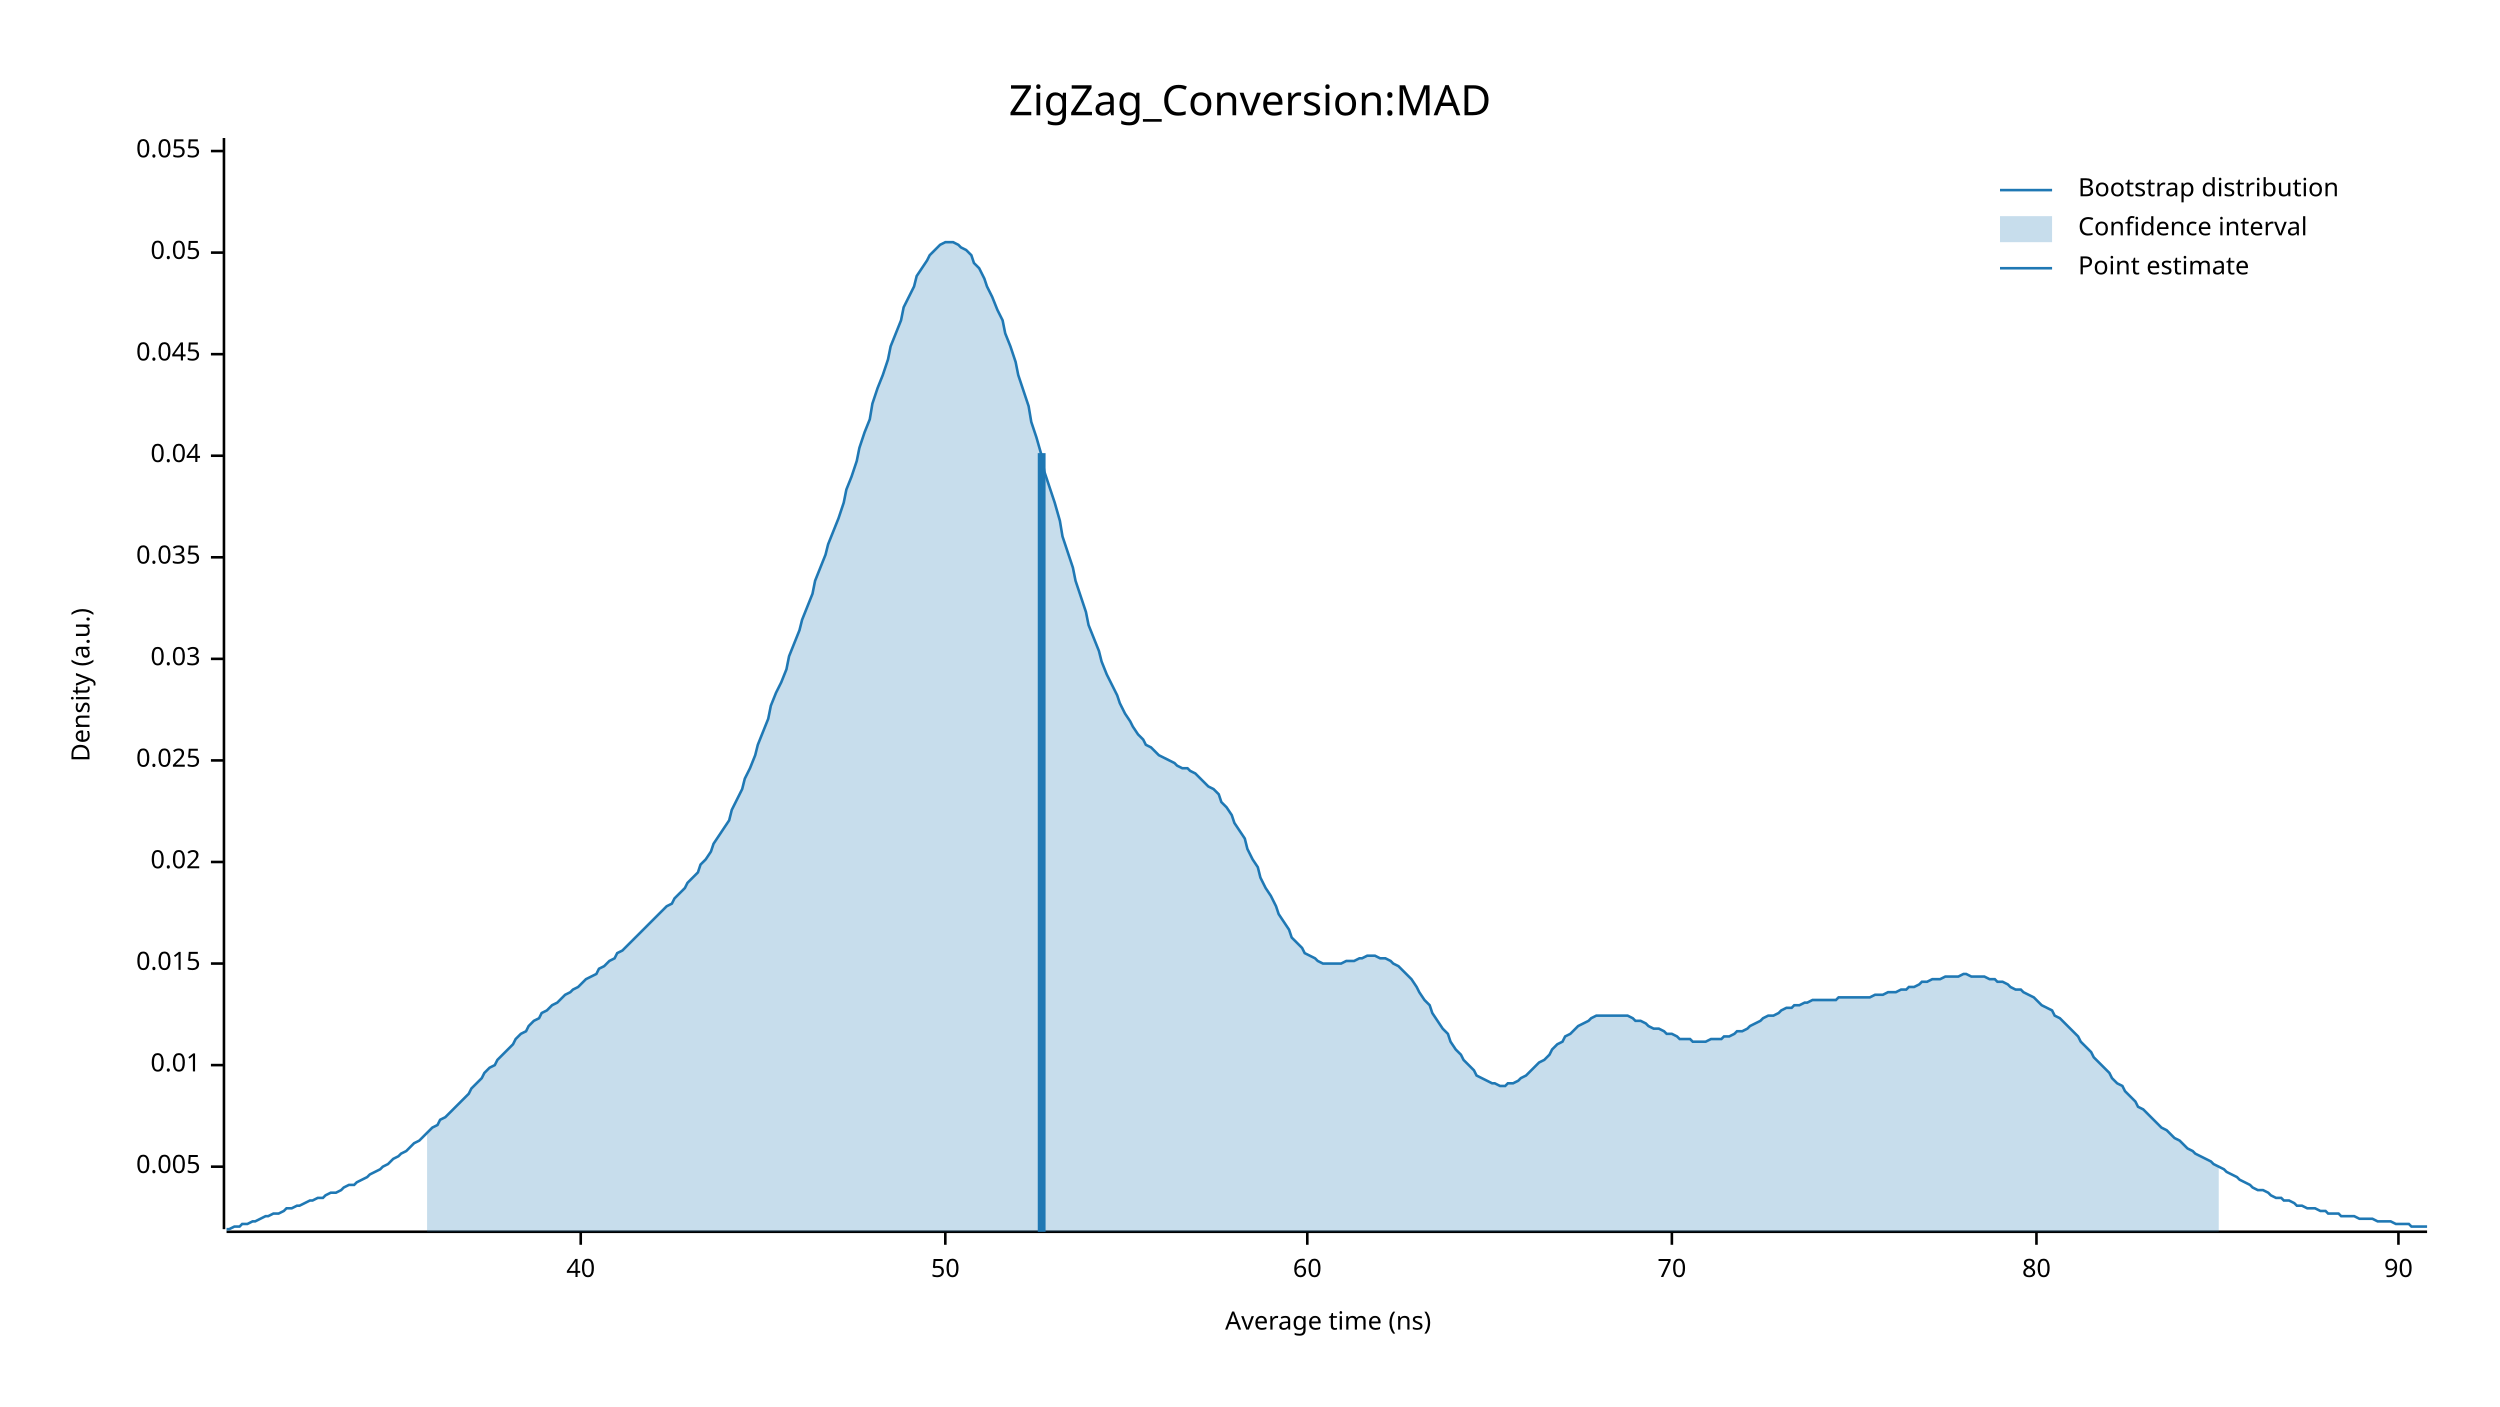
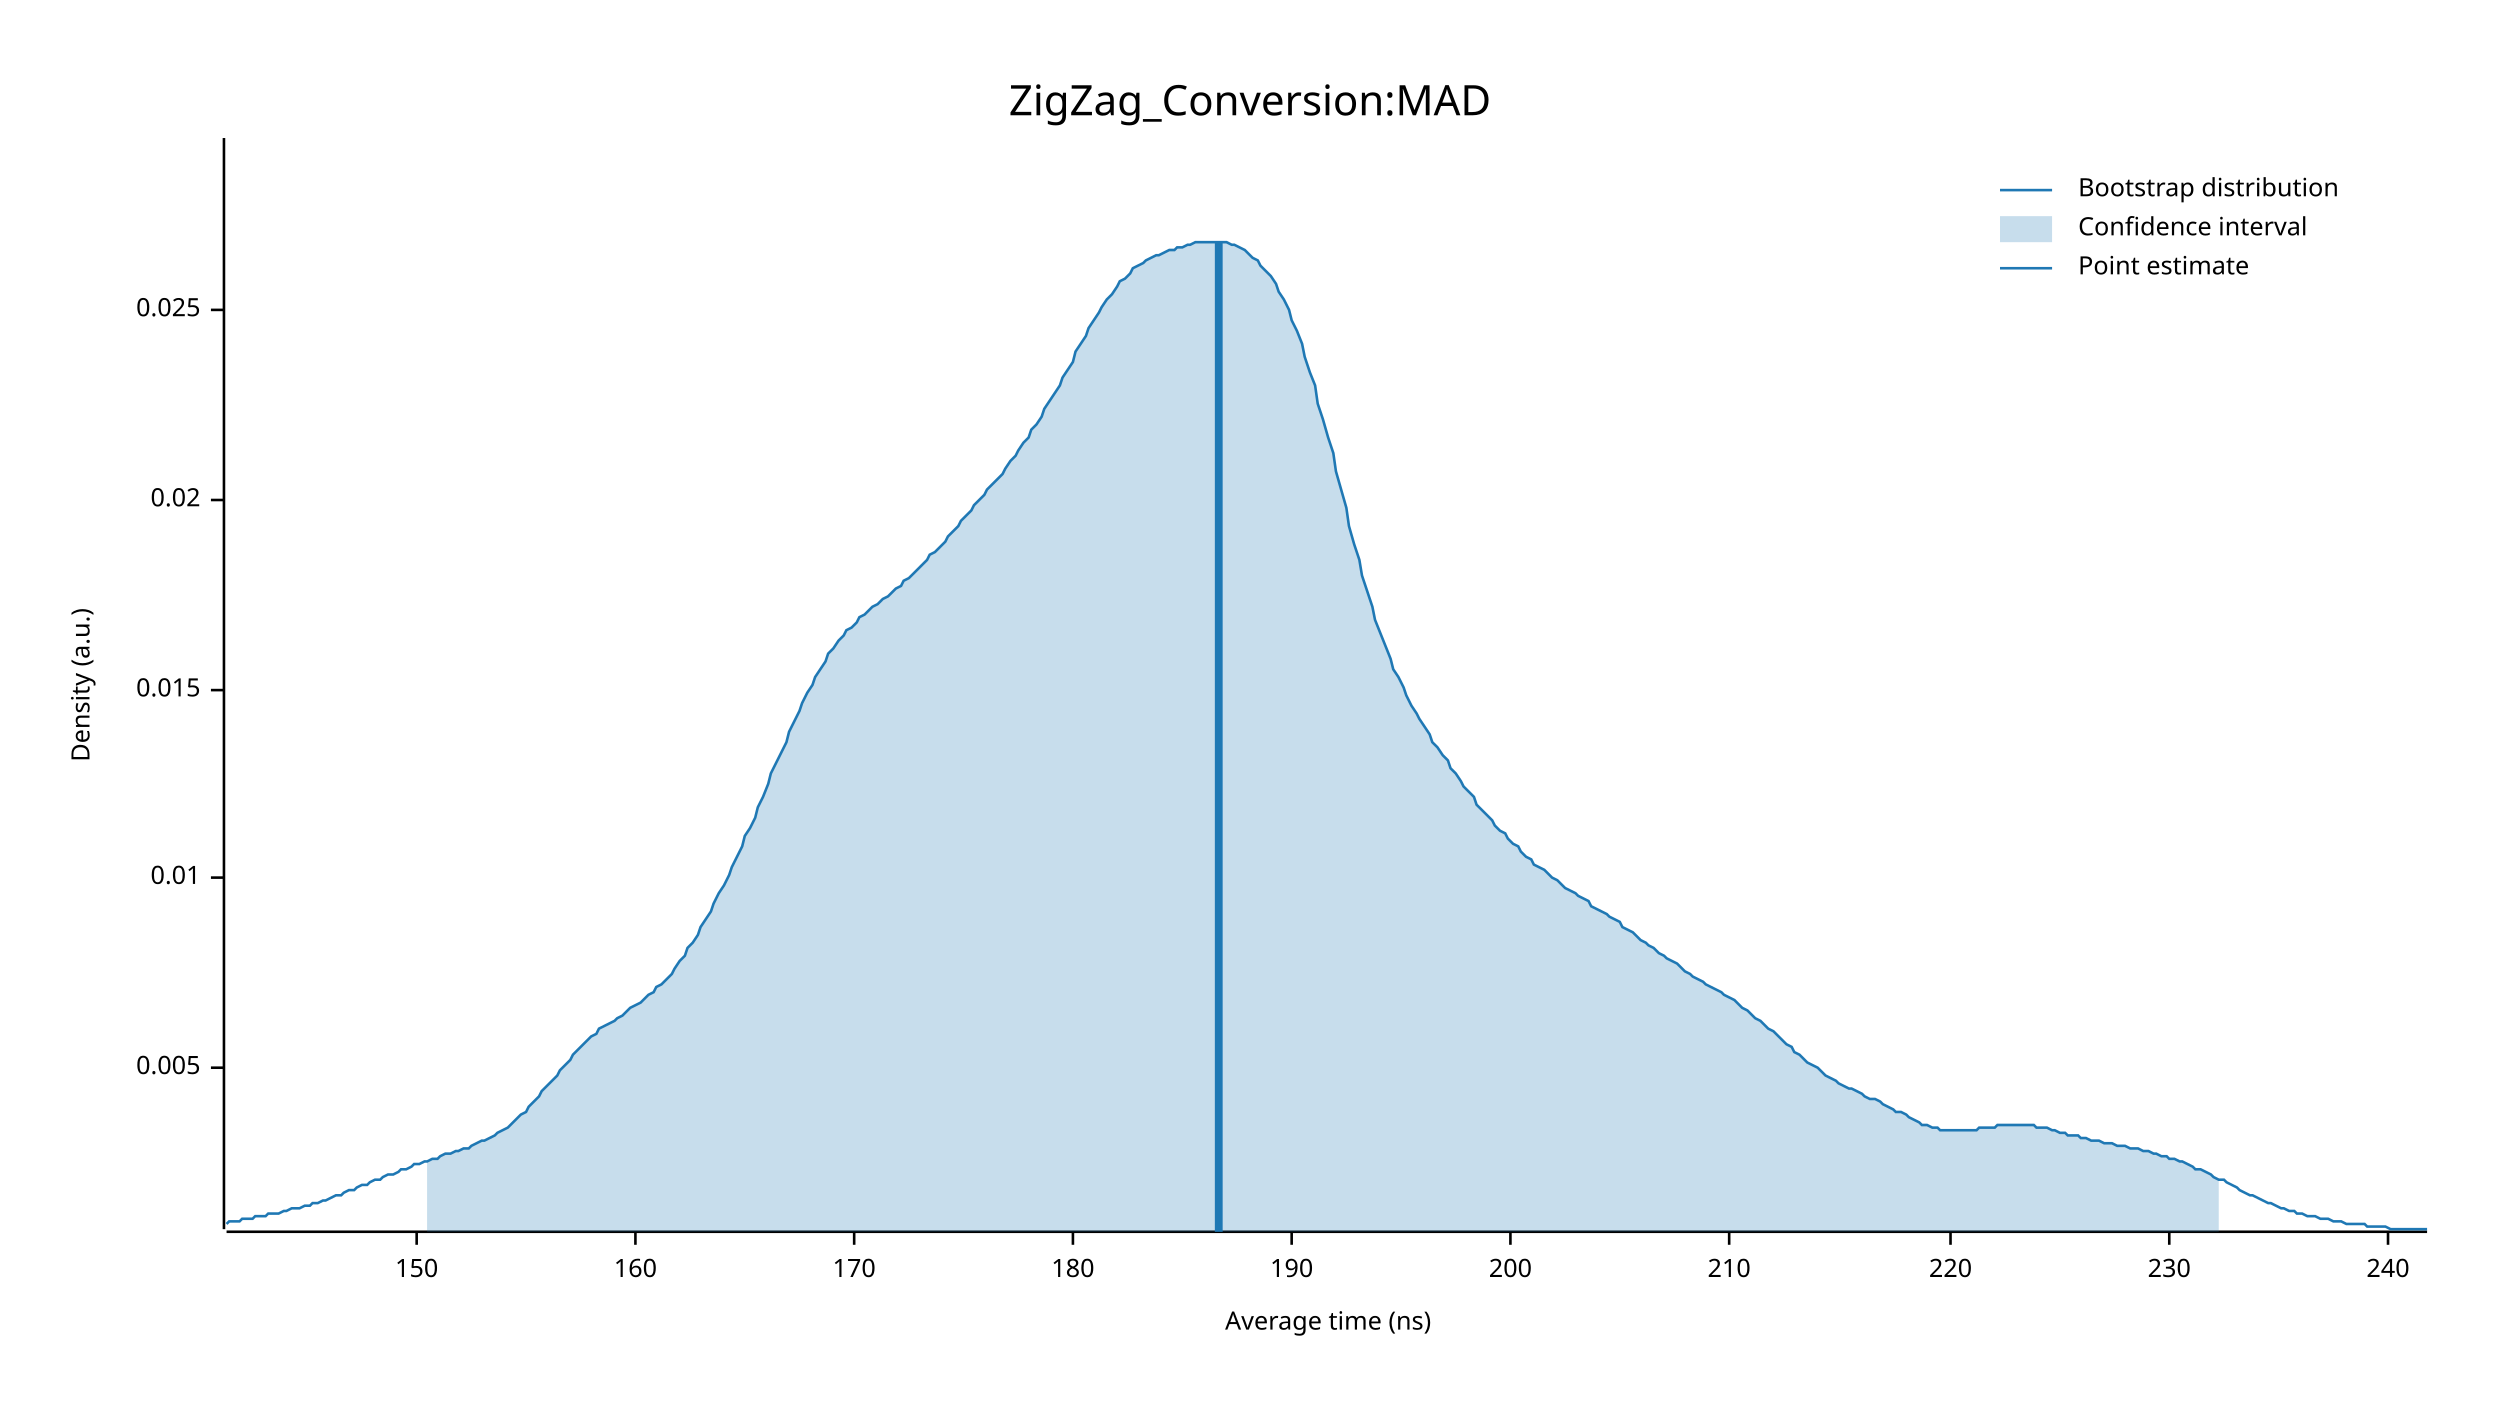
<svg xmlns="http://www.w3.org/2000/svg" width="960" height="540" viewBox="0 0 960 540">
  <text x="480" y="32" dy="0.76em" text-anchor="middle" font-family="sans-serif" font-size="16.129" opacity="1" fill="#000000">
ZigZag_Conversion:MAD
</text>
  <text x="27" y="263" dy="0.76em" text-anchor="middle" font-family="sans-serif" font-size="9.677" opacity="1" fill="#000000" transform="rotate(270, 27, 263)">
Density (a.u.)
</text>
  <text x="510" y="513" dy="-0.5ex" text-anchor="middle" font-family="sans-serif" font-size="9.677" opacity="1" fill="#000000">
Average time (ns)
</text>
  <polyline fill="none" opacity="1" stroke="#000000" stroke-width="1" points="86,53 86,472 " />
-   <text x="77" y="448" dy="0.5ex" text-anchor="end" font-family="sans-serif" font-size="9.677" opacity="1" fill="#000000">
+   <text x="77" y="410" dy="0.5ex" text-anchor="end" font-family="sans-serif" font-size="9.677" opacity="1" fill="#000000">
0.005
</text>
-   <polyline fill="none" opacity="1" stroke="#000000" stroke-width="1" points="81,448 86,448 " />
-   <text x="77" y="409" dy="0.5ex" text-anchor="end" font-family="sans-serif" font-size="9.677" opacity="1" fill="#000000">
+   <polyline fill="none" opacity="1" stroke="#000000" stroke-width="1" points="81,410 86,410 " />
+   <text x="77" y="337" dy="0.5ex" text-anchor="end" font-family="sans-serif" font-size="9.677" opacity="1" fill="#000000">
0.01
</text>
-   <polyline fill="none" opacity="1" stroke="#000000" stroke-width="1" points="81,409 86,409 " />
-   <text x="77" y="370" dy="0.5ex" text-anchor="end" font-family="sans-serif" font-size="9.677" opacity="1" fill="#000000">
+   <polyline fill="none" opacity="1" stroke="#000000" stroke-width="1" points="81,337 86,337 " />
+   <text x="77" y="265" dy="0.5ex" text-anchor="end" font-family="sans-serif" font-size="9.677" opacity="1" fill="#000000">
0.015
</text>
-   <polyline fill="none" opacity="1" stroke="#000000" stroke-width="1" points="81,370 86,370 " />
-   <text x="77" y="331" dy="0.5ex" text-anchor="end" font-family="sans-serif" font-size="9.677" opacity="1" fill="#000000">
+   <polyline fill="none" opacity="1" stroke="#000000" stroke-width="1" points="81,265 86,265 " />
+   <text x="77" y="192" dy="0.5ex" text-anchor="end" font-family="sans-serif" font-size="9.677" opacity="1" fill="#000000">
0.02
</text>
-   <polyline fill="none" opacity="1" stroke="#000000" stroke-width="1" points="81,331 86,331 " />
-   <text x="77" y="292" dy="0.5ex" text-anchor="end" font-family="sans-serif" font-size="9.677" opacity="1" fill="#000000">
+   <polyline fill="none" opacity="1" stroke="#000000" stroke-width="1" points="81,192 86,192 " />
+   <text x="77" y="119" dy="0.5ex" text-anchor="end" font-family="sans-serif" font-size="9.677" opacity="1" fill="#000000">
0.025
</text>
-   <polyline fill="none" opacity="1" stroke="#000000" stroke-width="1" points="81,292 86,292 " />
-   <text x="77" y="253" dy="0.5ex" text-anchor="end" font-family="sans-serif" font-size="9.677" opacity="1" fill="#000000">
- 0.03
+   <polyline fill="none" opacity="1" stroke="#000000" stroke-width="1" points="81,119 86,119 " />
+   <polyline fill="none" opacity="1" stroke="#000000" stroke-width="1" points="87,473 932,473 " />
+   <text x="160" y="483" dy="0.76em" text-anchor="middle" font-family="sans-serif" font-size="9.677" opacity="1" fill="#000000">
+ 150
</text>
-   <polyline fill="none" opacity="1" stroke="#000000" stroke-width="1" points="81,253 86,253 " />
-   <text x="77" y="214" dy="0.5ex" text-anchor="end" font-family="sans-serif" font-size="9.677" opacity="1" fill="#000000">
- 0.035
+   <polyline fill="none" opacity="1" stroke="#000000" stroke-width="1" points="160,473 160,478 " />
+   <text x="244" y="483" dy="0.76em" text-anchor="middle" font-family="sans-serif" font-size="9.677" opacity="1" fill="#000000">
+ 160
</text>
-   <polyline fill="none" opacity="1" stroke="#000000" stroke-width="1" points="81,214 86,214 " />
-   <text x="77" y="175" dy="0.5ex" text-anchor="end" font-family="sans-serif" font-size="9.677" opacity="1" fill="#000000">
- 0.04
+   <polyline fill="none" opacity="1" stroke="#000000" stroke-width="1" points="244,473 244,478 " />
+   <text x="328" y="483" dy="0.76em" text-anchor="middle" font-family="sans-serif" font-size="9.677" opacity="1" fill="#000000">
+ 170
</text>
-   <polyline fill="none" opacity="1" stroke="#000000" stroke-width="1" points="81,175 86,175 " />
-   <text x="77" y="136" dy="0.5ex" text-anchor="end" font-family="sans-serif" font-size="9.677" opacity="1" fill="#000000">
- 0.045
+   <polyline fill="none" opacity="1" stroke="#000000" stroke-width="1" points="328,473 328,478 " />
+   <text x="412" y="483" dy="0.76em" text-anchor="middle" font-family="sans-serif" font-size="9.677" opacity="1" fill="#000000">
+ 180
</text>
-   <polyline fill="none" opacity="1" stroke="#000000" stroke-width="1" points="81,136 86,136 " />
-   <text x="77" y="97" dy="0.5ex" text-anchor="end" font-family="sans-serif" font-size="9.677" opacity="1" fill="#000000">
- 0.05
+   <polyline fill="none" opacity="1" stroke="#000000" stroke-width="1" points="412,473 412,478 " />
+   <text x="496" y="483" dy="0.76em" text-anchor="middle" font-family="sans-serif" font-size="9.677" opacity="1" fill="#000000">
+ 190
</text>
-   <polyline fill="none" opacity="1" stroke="#000000" stroke-width="1" points="81,97 86,97 " />
-   <text x="77" y="58" dy="0.5ex" text-anchor="end" font-family="sans-serif" font-size="9.677" opacity="1" fill="#000000">
- 0.055
+   <polyline fill="none" opacity="1" stroke="#000000" stroke-width="1" points="496,473 496,478 " />
+   <text x="580" y="483" dy="0.76em" text-anchor="middle" font-family="sans-serif" font-size="9.677" opacity="1" fill="#000000">
+ 200
</text>
-   <polyline fill="none" opacity="1" stroke="#000000" stroke-width="1" points="81,58 86,58 " />
-   <polyline fill="none" opacity="1" stroke="#000000" stroke-width="1" points="87,473 932,473 " />
-   <text x="223" y="483" dy="0.76em" text-anchor="middle" font-family="sans-serif" font-size="9.677" opacity="1" fill="#000000">
- 40
+   <polyline fill="none" opacity="1" stroke="#000000" stroke-width="1" points="580,473 580,478 " />
+   <text x="664" y="483" dy="0.76em" text-anchor="middle" font-family="sans-serif" font-size="9.677" opacity="1" fill="#000000">
+ 210
</text>
-   <polyline fill="none" opacity="1" stroke="#000000" stroke-width="1" points="223,473 223,478 " />
-   <text x="363" y="483" dy="0.76em" text-anchor="middle" font-family="sans-serif" font-size="9.677" opacity="1" fill="#000000">
- 50
+   <polyline fill="none" opacity="1" stroke="#000000" stroke-width="1" points="664,473 664,478 " />
+   <text x="749" y="483" dy="0.76em" text-anchor="middle" font-family="sans-serif" font-size="9.677" opacity="1" fill="#000000">
+ 220
</text>
-   <polyline fill="none" opacity="1" stroke="#000000" stroke-width="1" points="363,473 363,478 " />
-   <text x="502" y="483" dy="0.76em" text-anchor="middle" font-family="sans-serif" font-size="9.677" opacity="1" fill="#000000">
- 60
+   <polyline fill="none" opacity="1" stroke="#000000" stroke-width="1" points="749,473 749,478 " />
+   <text x="833" y="483" dy="0.76em" text-anchor="middle" font-family="sans-serif" font-size="9.677" opacity="1" fill="#000000">
+ 230
</text>
-   <polyline fill="none" opacity="1" stroke="#000000" stroke-width="1" points="502,473 502,478 " />
-   <text x="642" y="483" dy="0.76em" text-anchor="middle" font-family="sans-serif" font-size="9.677" opacity="1" fill="#000000">
- 70
+   <polyline fill="none" opacity="1" stroke="#000000" stroke-width="1" points="833,473 833,478 " />
+   <text x="917" y="483" dy="0.76em" text-anchor="middle" font-family="sans-serif" font-size="9.677" opacity="1" fill="#000000">
+ 240
</text>
-   <polyline fill="none" opacity="1" stroke="#000000" stroke-width="1" points="642,473 642,478 " />
-   <text x="782" y="483" dy="0.76em" text-anchor="middle" font-family="sans-serif" font-size="9.677" opacity="1" fill="#000000">
- 80
- </text>
-   <polyline fill="none" opacity="1" stroke="#000000" stroke-width="1" points="782,473 782,478 " />
-   <text x="921" y="483" dy="0.76em" text-anchor="middle" font-family="sans-serif" font-size="9.677" opacity="1" fill="#000000">
- 90
- </text>
-   <polyline fill="none" opacity="1" stroke="#000000" stroke-width="1" points="921,473 921,478 " />
-   <polyline fill="none" opacity="1" stroke="#1F78B4" stroke-width="1" points="87,472 88,472 90,471 92,471 93,470 95,470 97,469 98,469 100,468 102,467 103,467 105,466 107,466 109,465 110,464 112,464 114,463 115,463 117,462 119,461 120,461 122,460 124,460 125,459 127,458 129,458 131,457 132,456 134,455 136,455 137,454 139,453 141,452 142,451 144,450 146,449 147,448 149,447 151,445 153,444 154,443 156,442 158,440 159,439 161,438 163,436 164,435 166,433 168,432 169,430 171,429 173,427 175,425 176,424 178,422 180,420 181,418 183,416 185,414 186,412 188,410 190,409 191,407 193,405 195,403 197,401 198,399 200,397 202,396 203,394 205,392 207,391 208,389 210,388 212,386 214,385 215,384 217,382 219,381 220,380 222,379 224,377 225,376 227,375 229,374 230,372 232,371 234,369 236,368 237,366 239,365 241,363 242,362 244,360 246,358 247,357 249,355 251,353 252,352 254,350 256,348 258,347 259,345 261,343 263,341 264,339 266,337 268,335 269,332 271,330 273,327 274,324 276,321 278,318 280,315 281,311 283,307 285,303 286,299 288,295 290,290 291,286 293,281 295,276 296,271 298,266 300,262 302,257 303,252 305,247 307,242 308,238 310,233 312,228 313,223 315,218 317,213 318,209 320,204 322,199 324,193 325,188 327,183 329,177 330,172 332,166 334,161 335,155 337,149 339,144 341,138 342,133 344,128 346,123 347,118 349,114 351,110 352,106 354,103 356,100 357,98 359,96 361,94 363,93 364,93 366,93 368,94 369,95 371,96 373,98 374,101 376,103 378,107 379,110 381,114 383,119 385,123 386,128 388,133 390,139 391,144 393,150 395,156 396,162 398,168 400,175 401,181 403,187 405,193 407,200 408,206 410,212 412,218 413,223 415,229 417,235 418,240 420,245 422,250 423,254 425,259 427,263 429,267 430,270 432,274 434,277 435,279 437,282 439,284 440,286 442,287 444,289 445,290 447,291 449,292 451,293 452,294 454,295 456,295 457,296 459,297 461,299 462,300 464,302 466,303 468,305 469,308 471,310 473,313 474,316 476,319 478,322 479,326 481,330 483,333 484,337 486,341 488,344 490,348 491,351 493,354 495,357 496,360 498,362 500,364 501,366 503,367 505,368 506,369 508,370 510,370 512,370 513,370 515,370 517,369 518,369 520,369 522,368 523,368 525,367 527,367 528,367 530,368 532,368 534,369 535,370 537,371 539,373 540,374 542,376 544,379 545,381 547,384 549,386 550,389 552,392 554,395 556,397 557,400 559,403 561,405 562,407 564,409 566,411 567,413 569,414 571,415 573,416 574,416 576,417 578,417 579,416 581,416 583,415 584,414 586,413 588,411 589,410 591,408 593,407 595,405 596,403 598,401 600,400 601,398 603,397 605,395 606,394 608,393 610,392 611,391 613,390 615,390 617,390 618,390 620,390 622,390 623,390 625,390 627,391 628,392 630,392 632,393 633,394 635,395 637,395 639,396 640,397 642,397 644,398 645,399 647,399 649,399 650,400 652,400 654,400 655,400 657,399 659,399 661,399 662,398 664,398 666,397 667,396 669,396 671,395 672,394 674,393 676,392 677,391 679,390 681,390 683,389 684,388 686,387 688,387 689,386 691,386 693,385 694,385 696,384 698,384 700,384 701,384 703,384 705,384 706,383 708,383 710,383 711,383 713,383 715,383 716,383 718,383 720,382 722,382 723,382 725,381 727,381 728,381 730,380 732,380 733,379 735,379 737,378 738,377 740,377 742,376 744,376 745,376 747,375 749,375 750,375 752,375 754,374 755,374 757,375 759,375 760,375 762,375 764,376 766,376 767,377 769,377 771,378 772,379 774,380 776,380 777,381 779,382 781,383 782,384 784,386 786,387 788,388 789,390 791,391 793,393 794,394 796,396 798,398 799,400 801,402 803,404 804,406 806,408 808,410 810,412 811,414 813,416 815,417 816,419 818,421 820,423 821,425 823,426 825,428 827,430 828,431 830,433 832,434 833,435 835,437 837,438 838,439 840,441 842,442 843,443 845,444 847,445 849,446 850,447 852,448 854,449 855,450 857,451 859,452 860,453 862,454 864,455 865,456 867,457 869,457 871,458 872,459 874,460 876,460 877,461 879,461 881,462 882,463 884,463 886,464 887,464 889,464 891,465 893,465 894,466 896,466 898,466 899,467 901,467 903,467 904,467 906,468 908,468 909,468 911,468 913,469 915,469 916,469 918,469 920,470 921,470 923,470 925,470 926,471 928,471 930,471 932,471 " />
-   <polygon opacity="0.25" fill="#1F78B4" points="164,435 166,433 168,432 169,430 171,429 173,427 175,425 176,424 178,422 180,420 181,418 183,416 185,414 186,412 188,410 190,409 191,407 193,405 195,403 197,401 198,399 200,397 202,396 203,394 205,392 207,391 208,389 210,388 212,386 214,385 215,384 217,382 219,381 220,380 222,379 224,377 225,376 227,375 229,374 230,372 232,371 234,369 236,368 237,366 239,365 241,363 242,362 244,360 246,358 247,357 249,355 251,353 252,352 254,350 256,348 258,347 259,345 261,343 263,341 264,339 266,337 268,335 269,332 271,330 273,327 274,324 276,321 278,318 280,315 281,311 283,307 285,303 286,299 288,295 290,290 291,286 293,281 295,276 296,271 298,266 300,262 302,257 303,252 305,247 307,242 308,238 310,233 312,228 313,223 315,218 317,213 318,209 320,204 322,199 324,193 325,188 327,183 329,177 330,172 332,166 334,161 335,155 337,149 339,144 341,138 342,133 344,128 346,123 347,118 349,114 351,110 352,106 354,103 356,100 357,98 359,96 361,94 363,93 364,93 366,93 368,94 369,95 371,96 373,98 374,101 376,103 378,107 379,110 381,114 383,119 385,123 386,128 388,133 390,139 391,144 393,150 395,156 396,162 398,168 400,175 401,181 403,187 405,193 407,200 408,206 410,212 412,218 413,223 415,229 417,235 418,240 420,245 422,250 423,254 425,259 427,263 429,267 430,270 432,274 434,277 435,279 437,282 439,284 440,286 442,287 444,289 445,290 447,291 449,292 451,293 452,294 454,295 456,295 457,296 459,297 461,299 462,300 464,302 466,303 468,305 469,308 471,310 473,313 474,316 476,319 478,322 479,326 481,330 483,333 484,337 486,341 488,344 490,348 491,351 493,354 495,357 496,360 498,362 500,364 501,366 503,367 505,368 506,369 508,370 510,370 512,370 513,370 515,370 517,369 518,369 520,369 522,368 523,368 525,367 527,367 528,367 530,368 532,368 534,369 535,370 537,371 539,373 540,374 542,376 544,379 545,381 547,384 549,386 550,389 552,392 554,395 556,397 557,400 559,403 561,405 562,407 564,409 566,411 567,413 569,414 571,415 573,416 574,416 576,417 578,417 579,416 581,416 583,415 584,414 586,413 588,411 589,410 591,408 593,407 595,405 596,403 598,401 600,400 601,398 603,397 605,395 606,394 608,393 610,392 611,391 613,390 615,390 617,390 618,390 620,390 622,390 623,390 625,390 627,391 628,392 630,392 632,393 633,394 635,395 637,395 639,396 640,397 642,397 644,398 645,399 647,399 649,399 650,400 652,400 654,400 655,400 657,399 659,399 661,399 662,398 664,398 666,397 667,396 669,396 671,395 672,394 674,393 676,392 677,391 679,390 681,390 683,389 684,388 686,387 688,387 689,386 691,386 693,385 694,385 696,384 698,384 700,384 701,384 703,384 705,384 706,383 708,383 710,383 711,383 713,383 715,383 716,383 718,383 720,382 722,382 723,382 725,381 727,381 728,381 730,380 732,380 733,379 735,379 737,378 738,377 740,377 742,376 744,376 745,376 747,375 749,375 750,375 752,375 754,374 755,374 757,375 759,375 760,375 762,375 764,376 766,376 767,377 769,377 771,378 772,379 774,380 776,380 777,381 779,382 781,383 782,384 784,386 786,387 788,388 789,390 791,391 793,393 794,394 796,396 798,398 799,400 801,402 803,404 804,406 806,408 808,410 810,412 811,414 813,416 815,417 816,419 818,421 820,423 821,425 823,426 825,428 827,430 828,431 830,433 832,434 833,435 835,437 837,438 838,439 840,441 842,442 843,443 845,444 847,445 849,446 850,447 852,448 852,473 164,473 " />
-   <polyline fill="none" opacity="1" stroke="#1F78B4" stroke-width="3" points="400,473 400,174 " />
+   <polyline fill="none" opacity="1" stroke="#000000" stroke-width="1" points="917,473 917,478 " />
+   <polyline fill="none" opacity="1" stroke="#1F78B4" stroke-width="1" points="87,470 88,469 90,469 92,469 93,468 95,468 97,468 98,467 100,467 102,467 103,466 105,466 107,466 109,465 110,465 112,464 114,464 115,464 117,463 119,463 120,462 122,462 124,461 125,461 127,460 129,459 131,459 132,458 134,457 136,457 137,456 139,455 141,455 142,454 144,453 146,453 147,452 149,451 151,451 153,450 154,449 156,449 158,448 159,447 161,447 163,446 164,446 166,445 168,445 169,444 171,443 173,443 175,442 176,442 178,441 180,441 181,440 183,439 185,438 186,438 188,437 190,436 191,435 193,434 195,433 197,431 198,430 200,428 202,427 203,425 205,423 207,421 208,419 210,417 212,415 214,413 215,411 217,409 219,407 220,405 222,403 224,401 225,400 227,398 229,397 230,395 232,394 234,393 236,392 237,391 239,390 241,388 242,387 244,386 246,385 247,384 249,382 251,381 252,379 254,378 256,376 258,374 259,372 261,369 263,367 264,364 266,362 268,359 269,356 271,353 273,350 274,347 276,343 278,340 280,336 281,333 283,329 285,325 286,321 288,318 290,314 291,310 293,306 295,301 296,297 298,293 300,289 302,285 303,281 305,277 307,273 308,270 310,266 312,263 313,260 315,257 317,254 318,251 320,249 322,246 324,244 325,242 327,241 329,239 330,237 332,236 334,234 335,233 337,232 339,230 341,229 342,228 344,226 346,225 347,223 349,222 351,220 352,219 354,217 356,215 357,213 359,212 361,210 363,208 364,206 366,204 368,202 369,200 371,198 373,196 374,194 376,192 378,190 379,188 381,186 383,184 385,182 386,180 388,177 390,175 391,173 393,170 395,168 396,165 398,163 400,160 401,157 403,154 405,151 407,148 408,145 410,142 412,139 413,135 415,132 417,129 418,126 420,123 422,120 423,118 425,115 427,113 429,110 430,108 432,107 434,105 435,103 437,102 439,101 440,100 442,99 444,98 445,98 447,97 449,96 451,96 452,95 454,95 456,94 457,94 459,93 461,93 462,93 464,93 466,93 468,93 469,93 471,93 473,94 474,94 476,95 478,96 479,97 481,99 483,100 484,102 486,104 488,106 490,109 491,112 493,115 495,119 496,123 498,127 500,132 501,137 503,143 505,148 506,155 508,161 510,168 512,174 513,181 515,188 517,195 518,202 520,209 522,215 523,221 525,227 527,233 528,238 530,243 532,248 534,253 535,257 537,260 539,264 540,267 542,271 544,274 545,276 547,279 549,282 550,285 552,287 554,290 556,292 557,295 559,297 561,300 562,302 564,304 566,306 567,309 569,311 571,313 573,315 574,317 576,319 578,320 579,322 581,324 583,325 584,327 586,329 588,330 589,332 591,333 593,334 595,336 596,337 598,338 600,340 601,341 603,342 605,343 606,344 608,345 610,346 611,348 613,349 615,350 617,351 618,352 620,353 622,354 623,356 625,357 627,358 628,359 630,361 632,362 633,363 635,364 637,366 639,367 640,368 642,369 644,370 645,371 647,373 649,374 650,375 652,376 654,377 655,378 657,379 659,380 661,381 662,382 664,383 666,384 667,385 669,387 671,388 672,389 674,391 676,392 677,393 679,395 681,396 683,398 684,399 686,401 688,402 689,404 691,405 693,407 694,408 696,409 698,410 700,412 701,413 703,414 705,415 706,416 708,417 710,418 711,418 713,419 715,420 716,421 718,422 720,422 722,423 723,424 725,425 727,426 728,427 730,427 732,428 733,429 735,430 737,431 738,432 740,432 742,433 744,433 745,434 747,434 749,434 750,434 752,434 754,434 755,434 757,434 759,434 760,433 762,433 764,433 766,433 767,432 769,432 771,432 772,432 774,432 776,432 777,432 779,432 781,432 782,433 784,433 786,433 788,434 789,434 791,435 793,435 794,436 796,436 798,436 799,437 801,437 803,438 804,438 806,438 808,439 810,439 811,439 813,440 815,440 816,440 818,441 820,441 821,441 823,442 825,442 827,443 828,443 830,444 832,444 833,445 835,445 837,446 838,446 840,447 842,448 843,449 845,449 847,450 849,451 850,452 852,453 854,453 855,454 857,455 859,456 860,457 862,458 864,459 865,459 867,460 869,461 871,462 872,462 874,463 876,464 877,464 879,465 881,465 882,466 884,466 886,467 887,467 889,467 891,468 893,468 894,468 896,469 898,469 899,469 901,470 903,470 904,470 906,470 908,470 909,471 911,471 913,471 915,471 916,471 918,472 920,472 921,472 923,472 925,472 926,472 928,472 930,472 932,472 " />
+   <polygon opacity="0.25" fill="#1F78B4" points="164,446 166,445 168,445 169,444 171,443 173,443 175,442 176,442 178,441 180,441 181,440 183,439 185,438 186,438 188,437 190,436 191,435 193,434 195,433 197,431 198,430 200,428 202,427 203,425 205,423 207,421 208,419 210,417 212,415 214,413 215,411 217,409 219,407 220,405 222,403 224,401 225,400 227,398 229,397 230,395 232,394 234,393 236,392 237,391 239,390 241,388 242,387 244,386 246,385 247,384 249,382 251,381 252,379 254,378 256,376 258,374 259,372 261,369 263,367 264,364 266,362 268,359 269,356 271,353 273,350 274,347 276,343 278,340 280,336 281,333 283,329 285,325 286,321 288,318 290,314 291,310 293,306 295,301 296,297 298,293 300,289 302,285 303,281 305,277 307,273 308,270 310,266 312,263 313,260 315,257 317,254 318,251 320,249 322,246 324,244 325,242 327,241 329,239 330,237 332,236 334,234 335,233 337,232 339,230 341,229 342,228 344,226 346,225 347,223 349,222 351,220 352,219 354,217 356,215 357,213 359,212 361,210 363,208 364,206 366,204 368,202 369,200 371,198 373,196 374,194 376,192 378,190 379,188 381,186 383,184 385,182 386,180 388,177 390,175 391,173 393,170 395,168 396,165 398,163 400,160 401,157 403,154 405,151 407,148 408,145 410,142 412,139 413,135 415,132 417,129 418,126 420,123 422,120 423,118 425,115 427,113 429,110 430,108 432,107 434,105 435,103 437,102 439,101 440,100 442,99 444,98 445,98 447,97 449,96 451,96 452,95 454,95 456,94 457,94 459,93 461,93 462,93 464,93 466,93 468,93 469,93 471,93 473,94 474,94 476,95 478,96 479,97 481,99 483,100 484,102 486,104 488,106 490,109 491,112 493,115 495,119 496,123 498,127 500,132 501,137 503,143 505,148 506,155 508,161 510,168 512,174 513,181 515,188 517,195 518,202 520,209 522,215 523,221 525,227 527,233 528,238 530,243 532,248 534,253 535,257 537,260 539,264 540,267 542,271 544,274 545,276 547,279 549,282 550,285 552,287 554,290 556,292 557,295 559,297 561,300 562,302 564,304 566,306 567,309 569,311 571,313 573,315 574,317 576,319 578,320 579,322 581,324 583,325 584,327 586,329 588,330 589,332 591,333 593,334 595,336 596,337 598,338 600,340 601,341 603,342 605,343 606,344 608,345 610,346 611,348 613,349 615,350 617,351 618,352 620,353 622,354 623,356 625,357 627,358 628,359 630,361 632,362 633,363 635,364 637,366 639,367 640,368 642,369 644,370 645,371 647,373 649,374 650,375 652,376 654,377 655,378 657,379 659,380 661,381 662,382 664,383 666,384 667,385 669,387 671,388 672,389 674,391 676,392 677,393 679,395 681,396 683,398 684,399 686,401 688,402 689,404 691,405 693,407 694,408 696,409 698,410 700,412 701,413 703,414 705,415 706,416 708,417 710,418 711,418 713,419 715,420 716,421 718,422 720,422 722,423 723,424 725,425 727,426 728,427 730,427 732,428 733,429 735,430 737,431 738,432 740,432 742,433 744,433 745,434 747,434 749,434 750,434 752,434 754,434 755,434 757,434 759,434 760,433 762,433 764,433 766,433 767,432 769,432 771,432 772,432 774,432 776,432 777,432 779,432 781,432 782,433 784,433 786,433 788,434 789,434 791,435 793,435 794,436 796,436 798,436 799,437 801,437 803,438 804,438 806,438 808,439 810,439 811,439 813,440 815,440 816,440 818,441 820,441 821,441 823,442 825,442 827,443 828,443 830,444 832,444 833,445 835,445 837,446 838,446 840,447 842,448 843,449 845,449 847,450 849,451 850,452 852,453 852,473 164,473 " />
+   <polyline fill="none" opacity="1" stroke="#1F78B4" stroke-width="3" points="468,473 468,93 " />
  <text x="798" y="68" dy="0.76em" text-anchor="start" font-family="sans-serif" font-size="9.677" opacity="1" fill="#000000">
Bootstrap distribution
</text>
  <text x="798" y="83" dy="0.76em" text-anchor="start" font-family="sans-serif" font-size="9.677" opacity="1" fill="#000000">
Confidence interval
</text>
  <text x="798" y="98" dy="0.76em" text-anchor="start" font-family="sans-serif" font-size="9.677" opacity="1" fill="#000000">
Point estimate
</text>
  <polyline fill="none" opacity="1" stroke="#1F78B4" stroke-width="1" points="768,73 788,73 " />
  <rect x="768" y="83" width="20" height="10" opacity="0.25" fill="#1F78B4" stroke="none" />
  <polyline fill="none" opacity="1" stroke="#1F78B4" stroke-width="1" points="768,103 788,103 " />
</svg>
